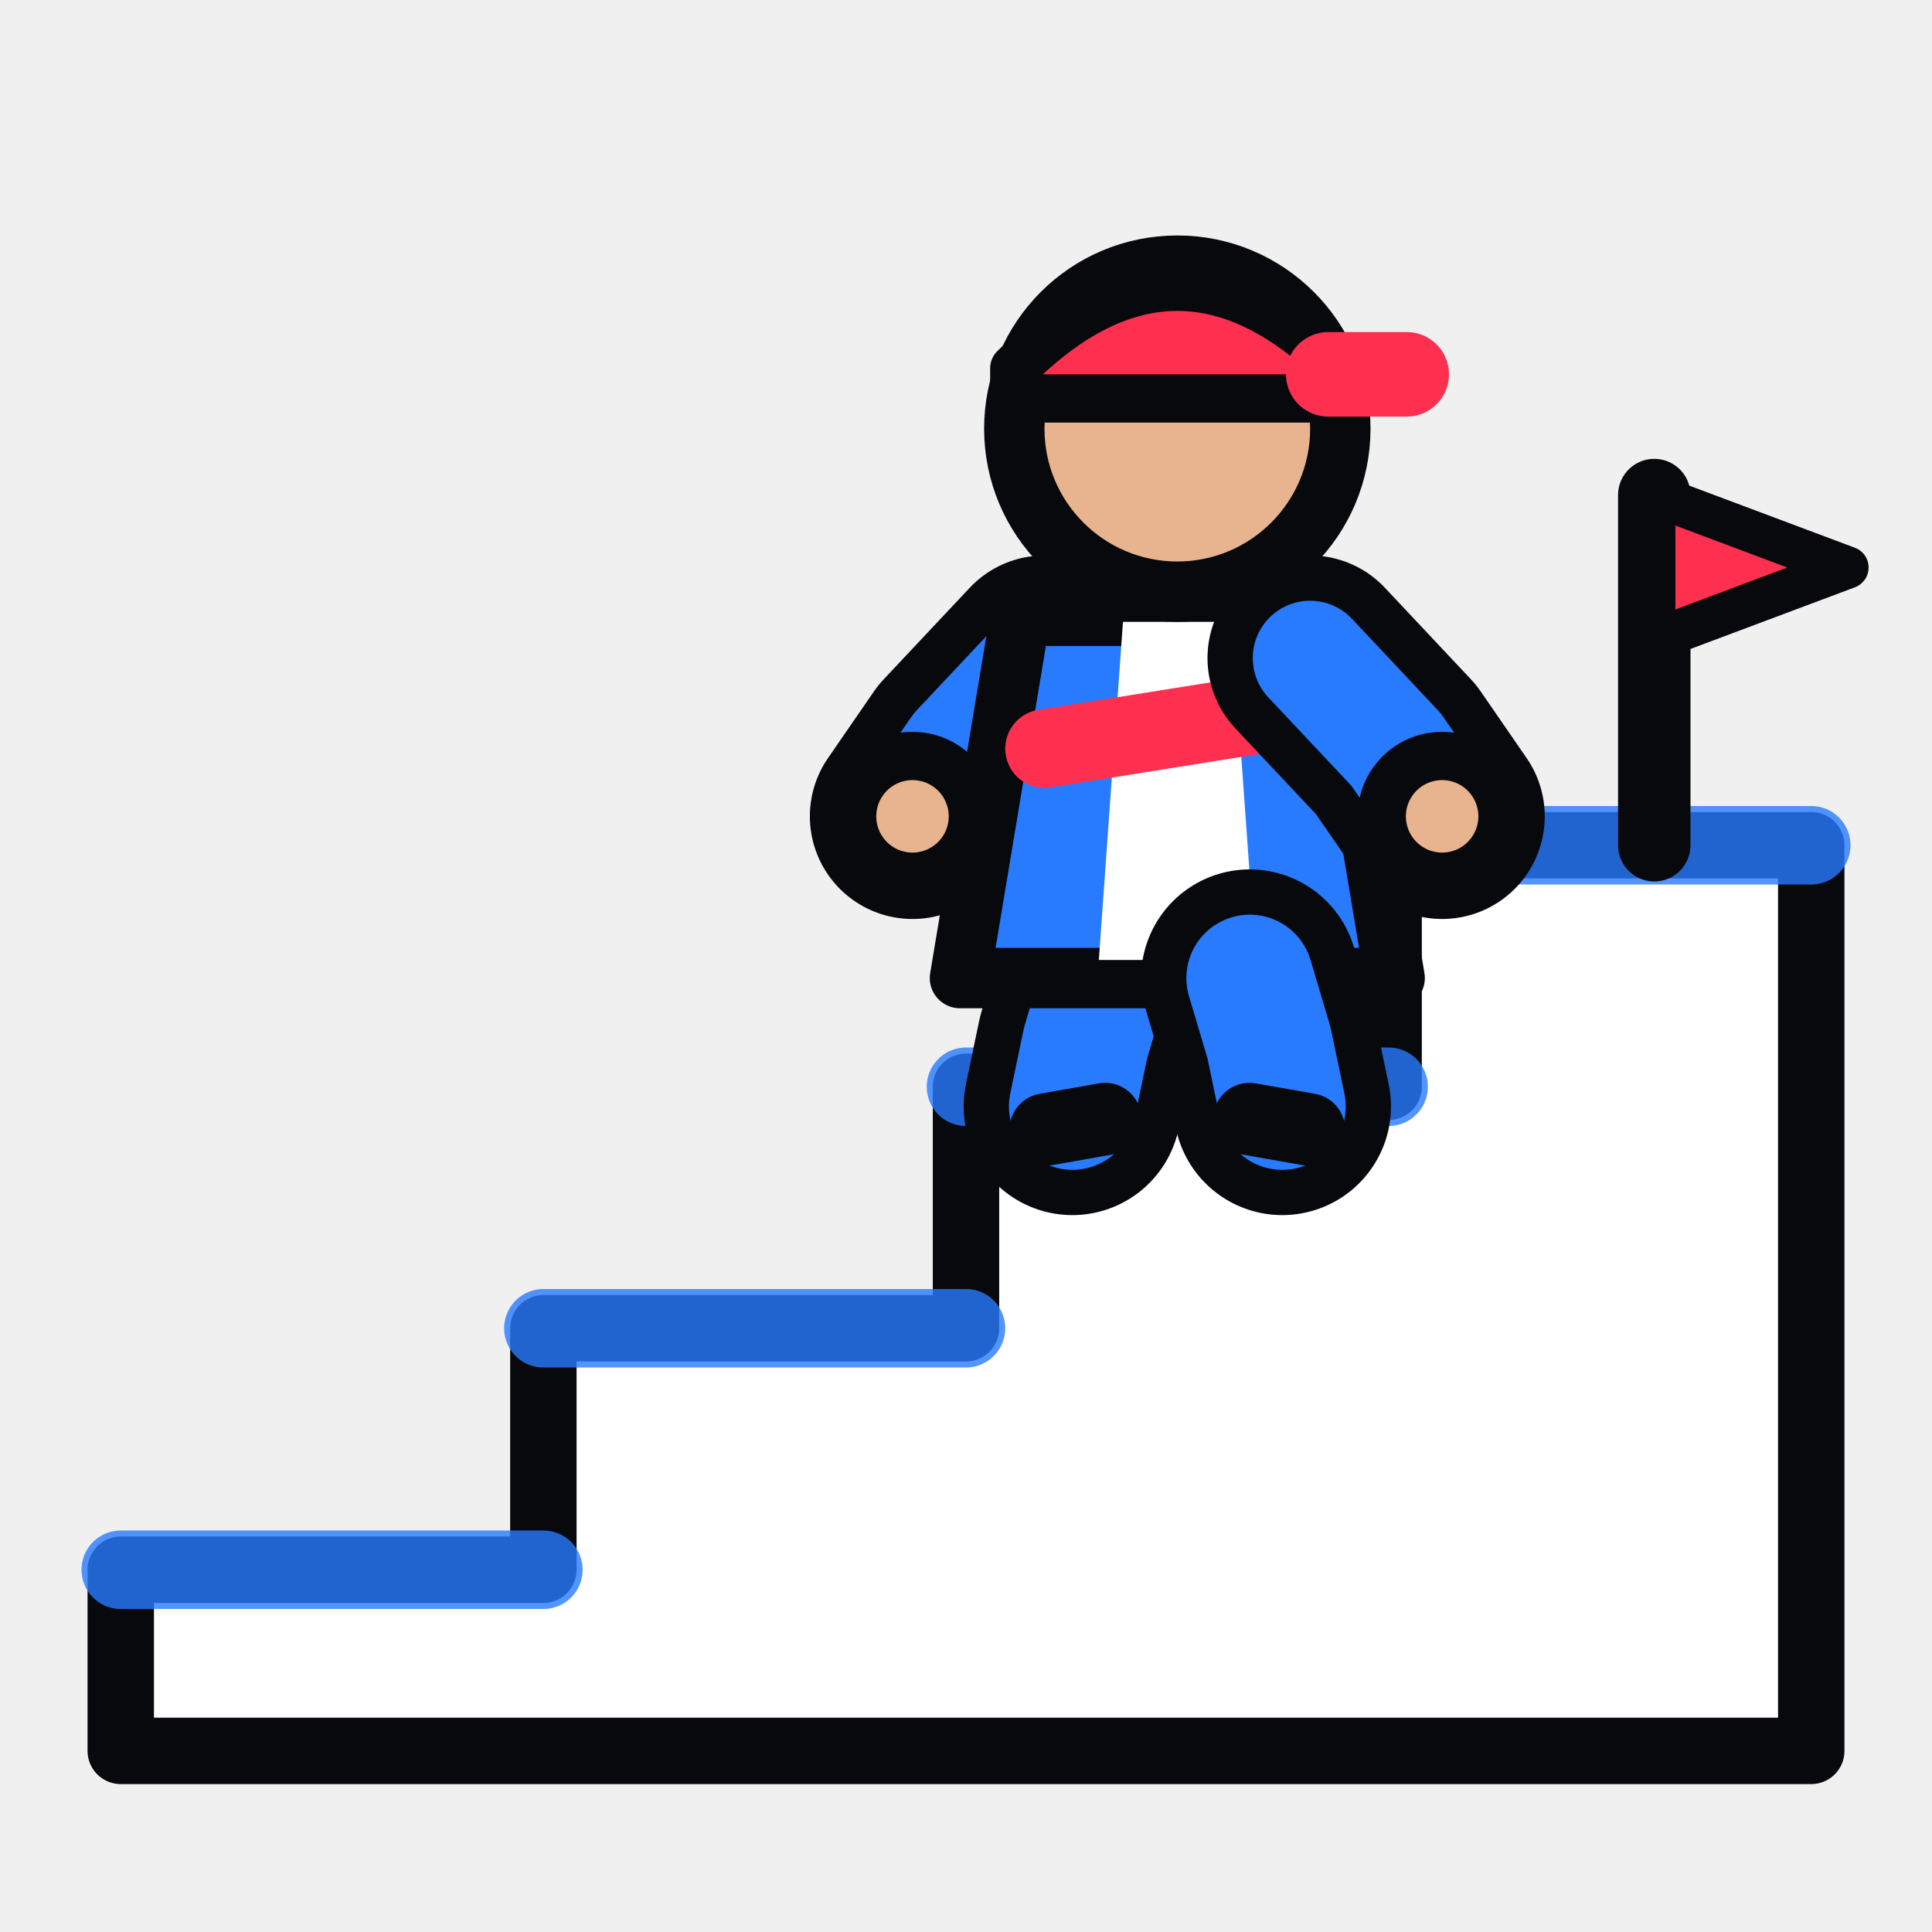
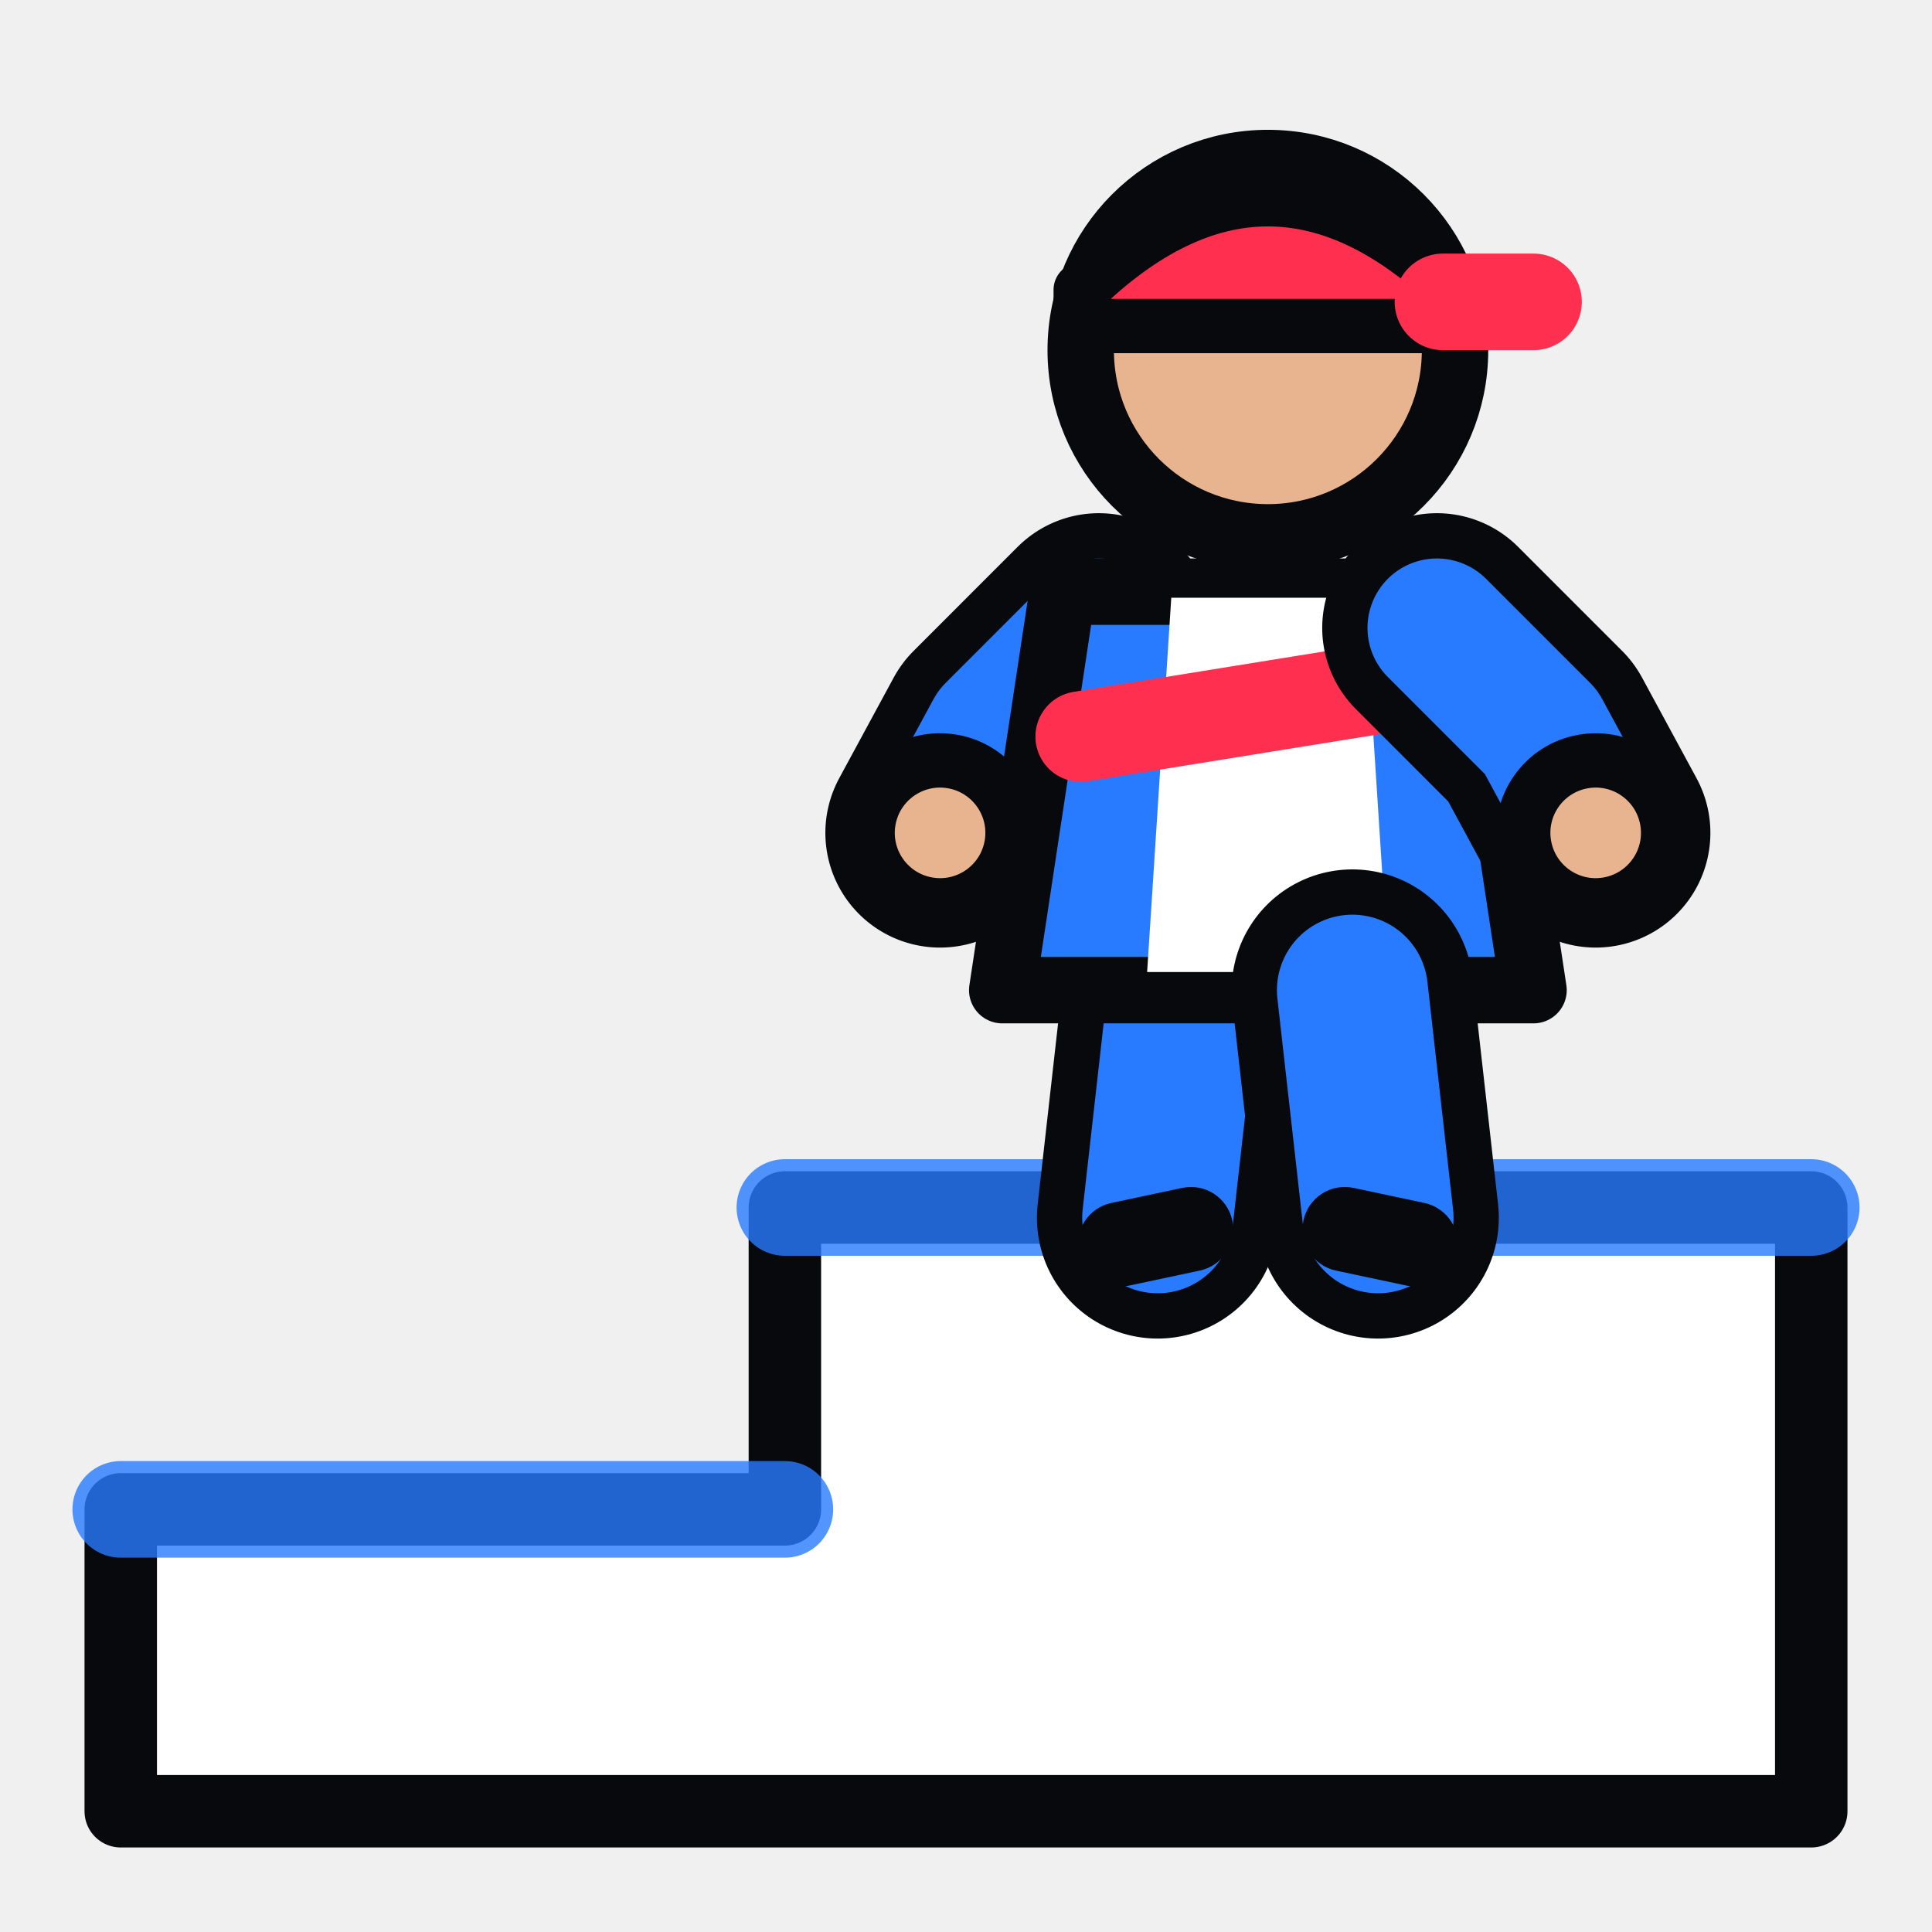
<svg xmlns="http://www.w3.org/2000/svg" viewBox="0 0 32 32" width="32" height="32" role="img" aria-label="JobHunt India">
  <defs>
    <style>
      .ink { stroke: #08090D; stroke-linejoin: round; stroke-linecap: round; }
      .blue { fill: #287BFF; }
      .red { fill: #FF304F; }
      .skin { fill: #E8B48F; }
      .white { fill: #FFFFFF; }
    </style>
  </defs>
-   <path d="M2 29 V26 H9 V22 H16 V18 H23 V14 H30 V29 Z" fill="#FFFFFF" class="ink" stroke-width="1.1" />
-   <path d="M2 26 H9" stroke="#287BFF" stroke-width="1.3" stroke-linecap="round" opacity="0.8">
+   <path d="M2 30 V25 H13 V20 H30 V30 Z" fill="#FFFFFF" class="ink" stroke-width="1.2" />
+   <path d="M2 25 H13" stroke="#287BFF" stroke-width="1.6" stroke-linecap="round" opacity="0.8">
    <animate attributeName="opacity" values="0.8;1;0.8" dur="2.4s" begin="0s" repeatCount="indefinite" />
  </path>
-   <path d="M9 22 H16" stroke="#287BFF" stroke-width="1.3" stroke-linecap="round" opacity="0.8">
-     <animate attributeName="opacity" values="0.8;1;0.8" dur="2.4s" begin="0.6s" repeatCount="indefinite" />
+   <path d="M13 20 H30" stroke="#287BFF" stroke-width="1.6" stroke-linecap="round" opacity="0.8">
+     <animate attributeName="opacity" values="0.8;1;0.8" dur="2.4s" begin="0.8s" repeatCount="indefinite" />
  </path>
-   <path d="M16 18 H23" stroke="#287BFF" stroke-width="1.3" stroke-linecap="round" opacity="0.8">
-     <animate attributeName="opacity" values="0.8;1;0.8" dur="2.4s" begin="1.2s" repeatCount="indefinite" />
-   </path>
-   <path d="M23 14 H30" stroke="#287BFF" stroke-width="1.3" stroke-linecap="round" opacity="0.8">
-     <animate attributeName="opacity" values="0.8;1;0.8" dur="2.4s" begin="1.8s" repeatCount="indefinite" />
-   </path>
-   <g transform="translate(27.4, 14)">
-     <path d="M0 0 V-5.8" class="ink" stroke="#08090D" stroke-width="1.2" />
-     <g transform="translate(0, -5.8)">
-       <path d="M0 0 L3.2 1.2 L0 2.4 Z" fill="#FF304F" class="ink" stroke-width="0.7">
-         <animateTransform attributeName="transform" type="rotate" values="-3;3;-3" dur="2.2s" repeatCount="indefinite" />
-       </path>
-     </g>
-   </g>
-   <g transform="translate(17.3, 10.9)">
-     <g transform="rotate(8)">
-       <path d="M0 0 L-1.2 1.7 L-1.8 2.9" class="ink" stroke="#08090D" stroke-width="3.4" fill="none" />
-       <path d="M0 0 L-1.2 1.7 L-1.8 2.9" stroke="#287BFF" stroke-width="1.9" fill="none" stroke-linecap="round" stroke-linejoin="round" />
-       <circle cx="-1.8" cy="2.9" r="1" class="skin ink" stroke-width="0.8" />
-       <animateTransform attributeName="transform" type="rotate" values="-6;6;-6" dur="1.1s" repeatCount="indefinite" additive="sum" />
-     </g>
-   </g>
-   <g transform="translate(18.3, 16.2)">
-     <g transform="rotate(-10)">
-       <path d="M0 0 L-0.5 1 L-0.9 2" class="ink" stroke="#08090D" stroke-width="3.6" fill="none" />
-       <path d="M0 0 L-0.5 1 L-0.9 2" stroke="#287BFF" stroke-width="2.1" fill="none" stroke-linecap="round" stroke-linejoin="round" />
-       <rect x="-2" y="1.7" width="2.2" height="1.2" rx="0.6" fill="#08090D" />
+   <g transform="translate(18.2, 10.4)">
+     <g transform="rotate(10)">
+       <path d="M0 0 L-1.4 2 L-2 3.8" class="ink" stroke="#08090D" stroke-width="3.8" fill="none" />
+       <path d="M0 0 L-1.4 2 L-2 3.8" stroke="#287BFF" stroke-width="2.3" fill="none" stroke-linecap="round" stroke-linejoin="round" />
+       <circle cx="-2" cy="3.8" r="1.2" class="skin ink" stroke-width="0.9" />
      <animateTransform attributeName="transform" type="rotate" values="-8;8;-8" dur="1.1s" repeatCount="indefinite" additive="sum" />
    </g>
  </g>
-   <rect x="18.9" y="9.4" width="1.2" height="1.4" rx="0.4" class="skin ink" stroke-width="0.8" />
-   <path d="M16.9 10.2 L22.1 10.2 L23.1 16.2 L15.9 16.2 Z" class="blue ink" stroke-width="1" />
-   <path d="M18.6 10.3 L20.4 10.3 L20.8 15.9 L18.2 15.9 Z" class="white" />
-   <path d="M17.3 12.4 L22.3 11.6" stroke="#FF304F" stroke-width="1.3" stroke-linecap="round" fill="none" />
-   <g transform="translate(20.7, 16.2)">
-     <g transform="rotate(10)">
-       <path d="M0 0 L0.5 1 L0.9 2" class="ink" stroke="#08090D" stroke-width="3.6" fill="none" />
-       <path d="M0 0 L0.5 1 L0.9 2" stroke="#287BFF" stroke-width="2.1" fill="none" stroke-linecap="round" stroke-linejoin="round" />
-       <rect x="-0.2" y="1.7" width="2.2" height="1.2" rx="0.6" fill="#08090D" />
+   <g transform="translate(19.6, 16.4)">
+     <g transform="rotate(-12)">
+       <path d="M0 0 L-0.6 1.8 L-1.2 3.6" class="ink" stroke="#08090D" stroke-width="4" fill="none" />
+       <path d="M0 0 L-0.6 1.8 L-1.2 3.6" stroke="#287BFF" stroke-width="2.5" fill="none" stroke-linecap="round" stroke-linejoin="round" />
+       <rect x="-2.6" y="3.2" width="2.6" height="1.4" rx="0.7" fill="#08090D" />
+       <animateTransform attributeName="transform" type="rotate" values="-9;9;-9" dur="1.1s" repeatCount="indefinite" additive="sum" />
+     </g>
+   </g>
+   <rect x="20.3" y="8.6" width="1.4" height="1.4" rx="0.5" class="skin ink" stroke-width="0.8" />
+   <path d="M17.6 9.8 L24.4 9.8 L25.4 16.4 L16.6 16.4 Z" class="blue ink" stroke-width="1.1" />
+   <path d="M19.4 9.9 L22.6 9.9 L23 16.1 L19 16.1 Z" class="white" />
+   <path d="M17.9 12.2 L24.1 11.2" stroke="#FF304F" stroke-width="1.5" stroke-linecap="round" fill="none" />
+   <g transform="translate(22.4, 16.4)">
+     <g transform="rotate(12)">
+       <path d="M0 0 L0.6 1.8 L1.2 3.6" class="ink" stroke="#08090D" stroke-width="4" fill="none" />
+       <path d="M0 0 L0.6 1.8 L1.2 3.6" stroke="#287BFF" stroke-width="2.5" fill="none" stroke-linecap="round" stroke-linejoin="round" />
+       <rect x="0" y="3.2" width="2.6" height="1.4" rx="0.7" fill="#08090D" />
+       <animateTransform attributeName="transform" type="rotate" values="9;-9;9" dur="1.1s" repeatCount="indefinite" additive="sum" />
+     </g>
+   </g>
+   <g transform="translate(23.8, 10.4)">
+     <g transform="rotate(-10)">
+       <path d="M0 0 L1.4 2 L2 3.8" class="ink" stroke="#08090D" stroke-width="3.8" fill="none" />
+       <path d="M0 0 L1.4 2 L2 3.8" stroke="#287BFF" stroke-width="2.3" fill="none" stroke-linecap="round" stroke-linejoin="round" />
+       <circle cx="2" cy="3.8" r="1.2" class="skin ink" stroke-width="0.9" />
      <animateTransform attributeName="transform" type="rotate" values="8;-8;8" dur="1.1s" repeatCount="indefinite" additive="sum" />
    </g>
  </g>
-   <g transform="translate(21.7, 10.9)">
-     <g transform="rotate(-8)">
-       <path d="M0 0 L1.2 1.7 L1.8 2.9" class="ink" stroke="#08090D" stroke-width="3.4" fill="none" />
-       <path d="M0 0 L1.2 1.7 L1.8 2.9" stroke="#287BFF" stroke-width="1.9" fill="none" stroke-linecap="round" stroke-linejoin="round" />
-       <circle cx="1.8" cy="2.9" r="1" class="skin ink" stroke-width="0.8" />
-       <animateTransform attributeName="transform" type="rotate" values="6;-6;6" dur="1.1s" repeatCount="indefinite" additive="sum" />
-     </g>
-   </g>
-   <circle cx="19.5" cy="7.1" r="2.7" class="skin ink" stroke-width="1" />
-   <path d="M16.8 6.1 Q19.5 3.4 22.2 6.1 L22.2 6.6 L16.8 6.6 Z" class="red ink" stroke-width="0.8" />
-   <path d="M22 6.2 L23.3 6.2" stroke="#FF304F" stroke-width="1.4" stroke-linecap="round" />
+   <circle cx="21" cy="5.8" r="3.1" class="skin ink" stroke-width="1.1" />
+   <path d="M17.9 4.8 Q21 1.8 24.1 4.8 L24.1 5.4 L17.9 5.4 Z" class="red ink" stroke-width="0.9" />
+   <path d="M23.9 5 L25.4 5" stroke="#FF304F" stroke-width="1.6" stroke-linecap="round" />
</svg>
